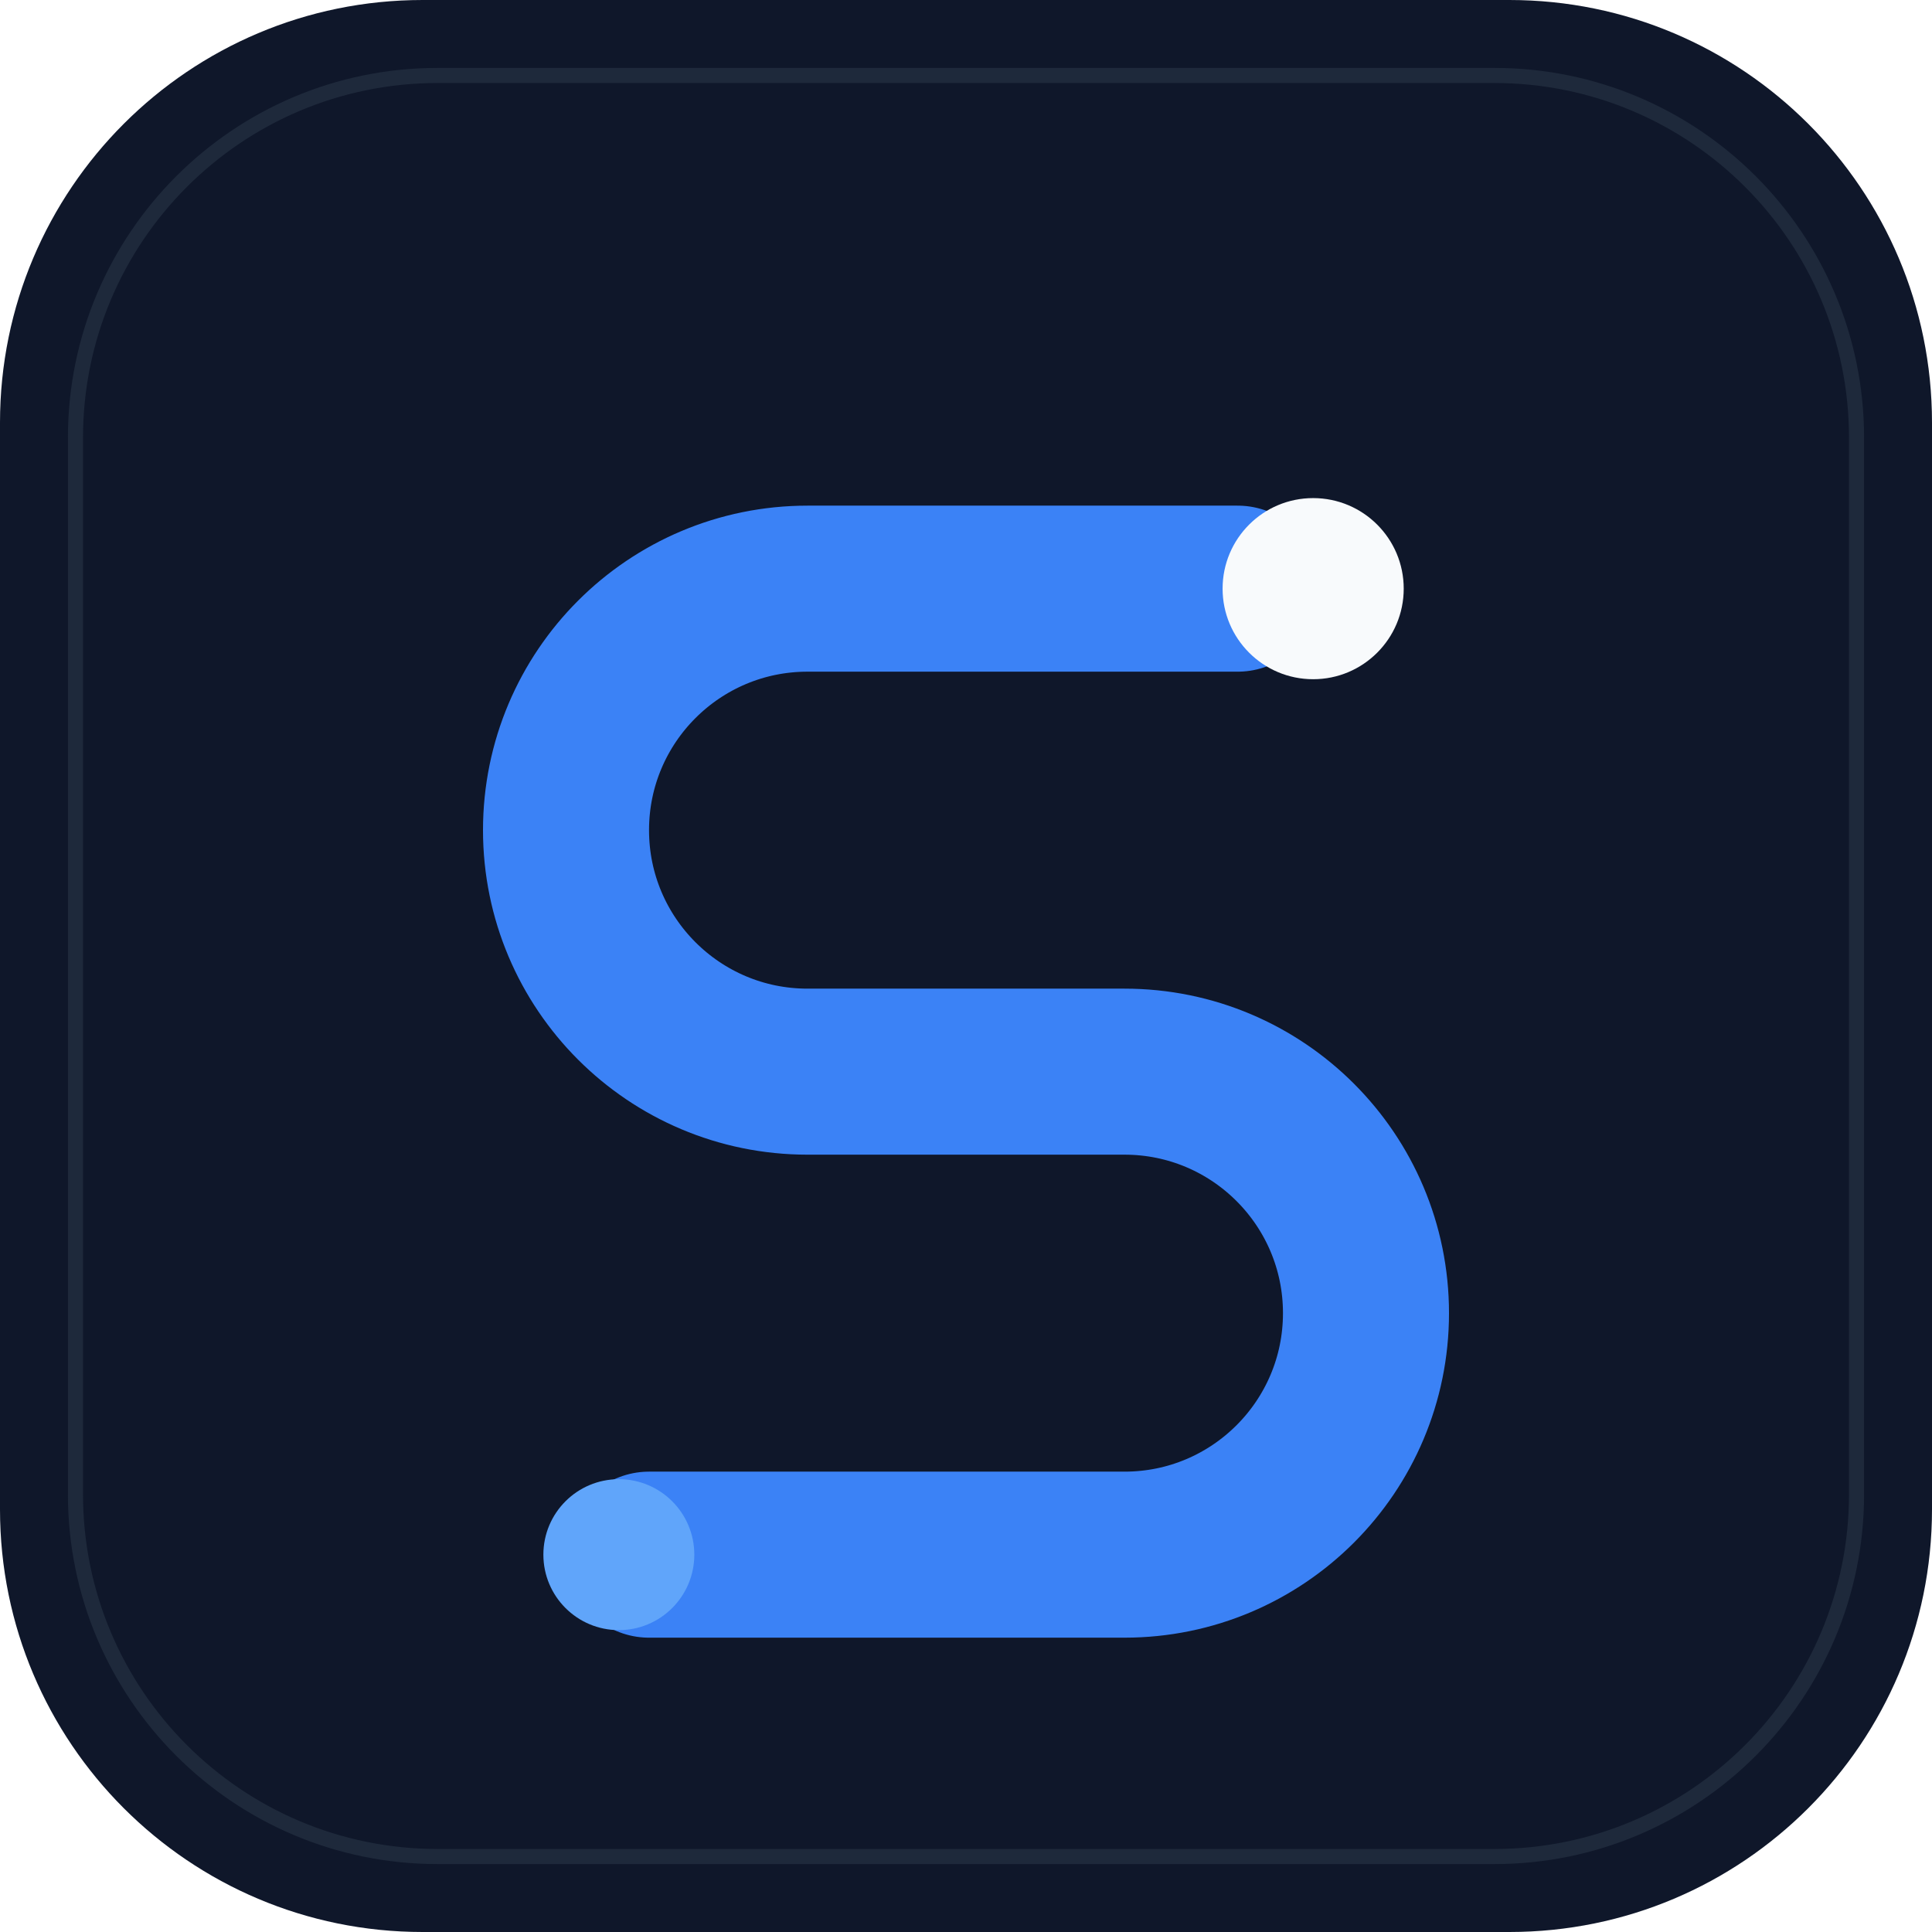
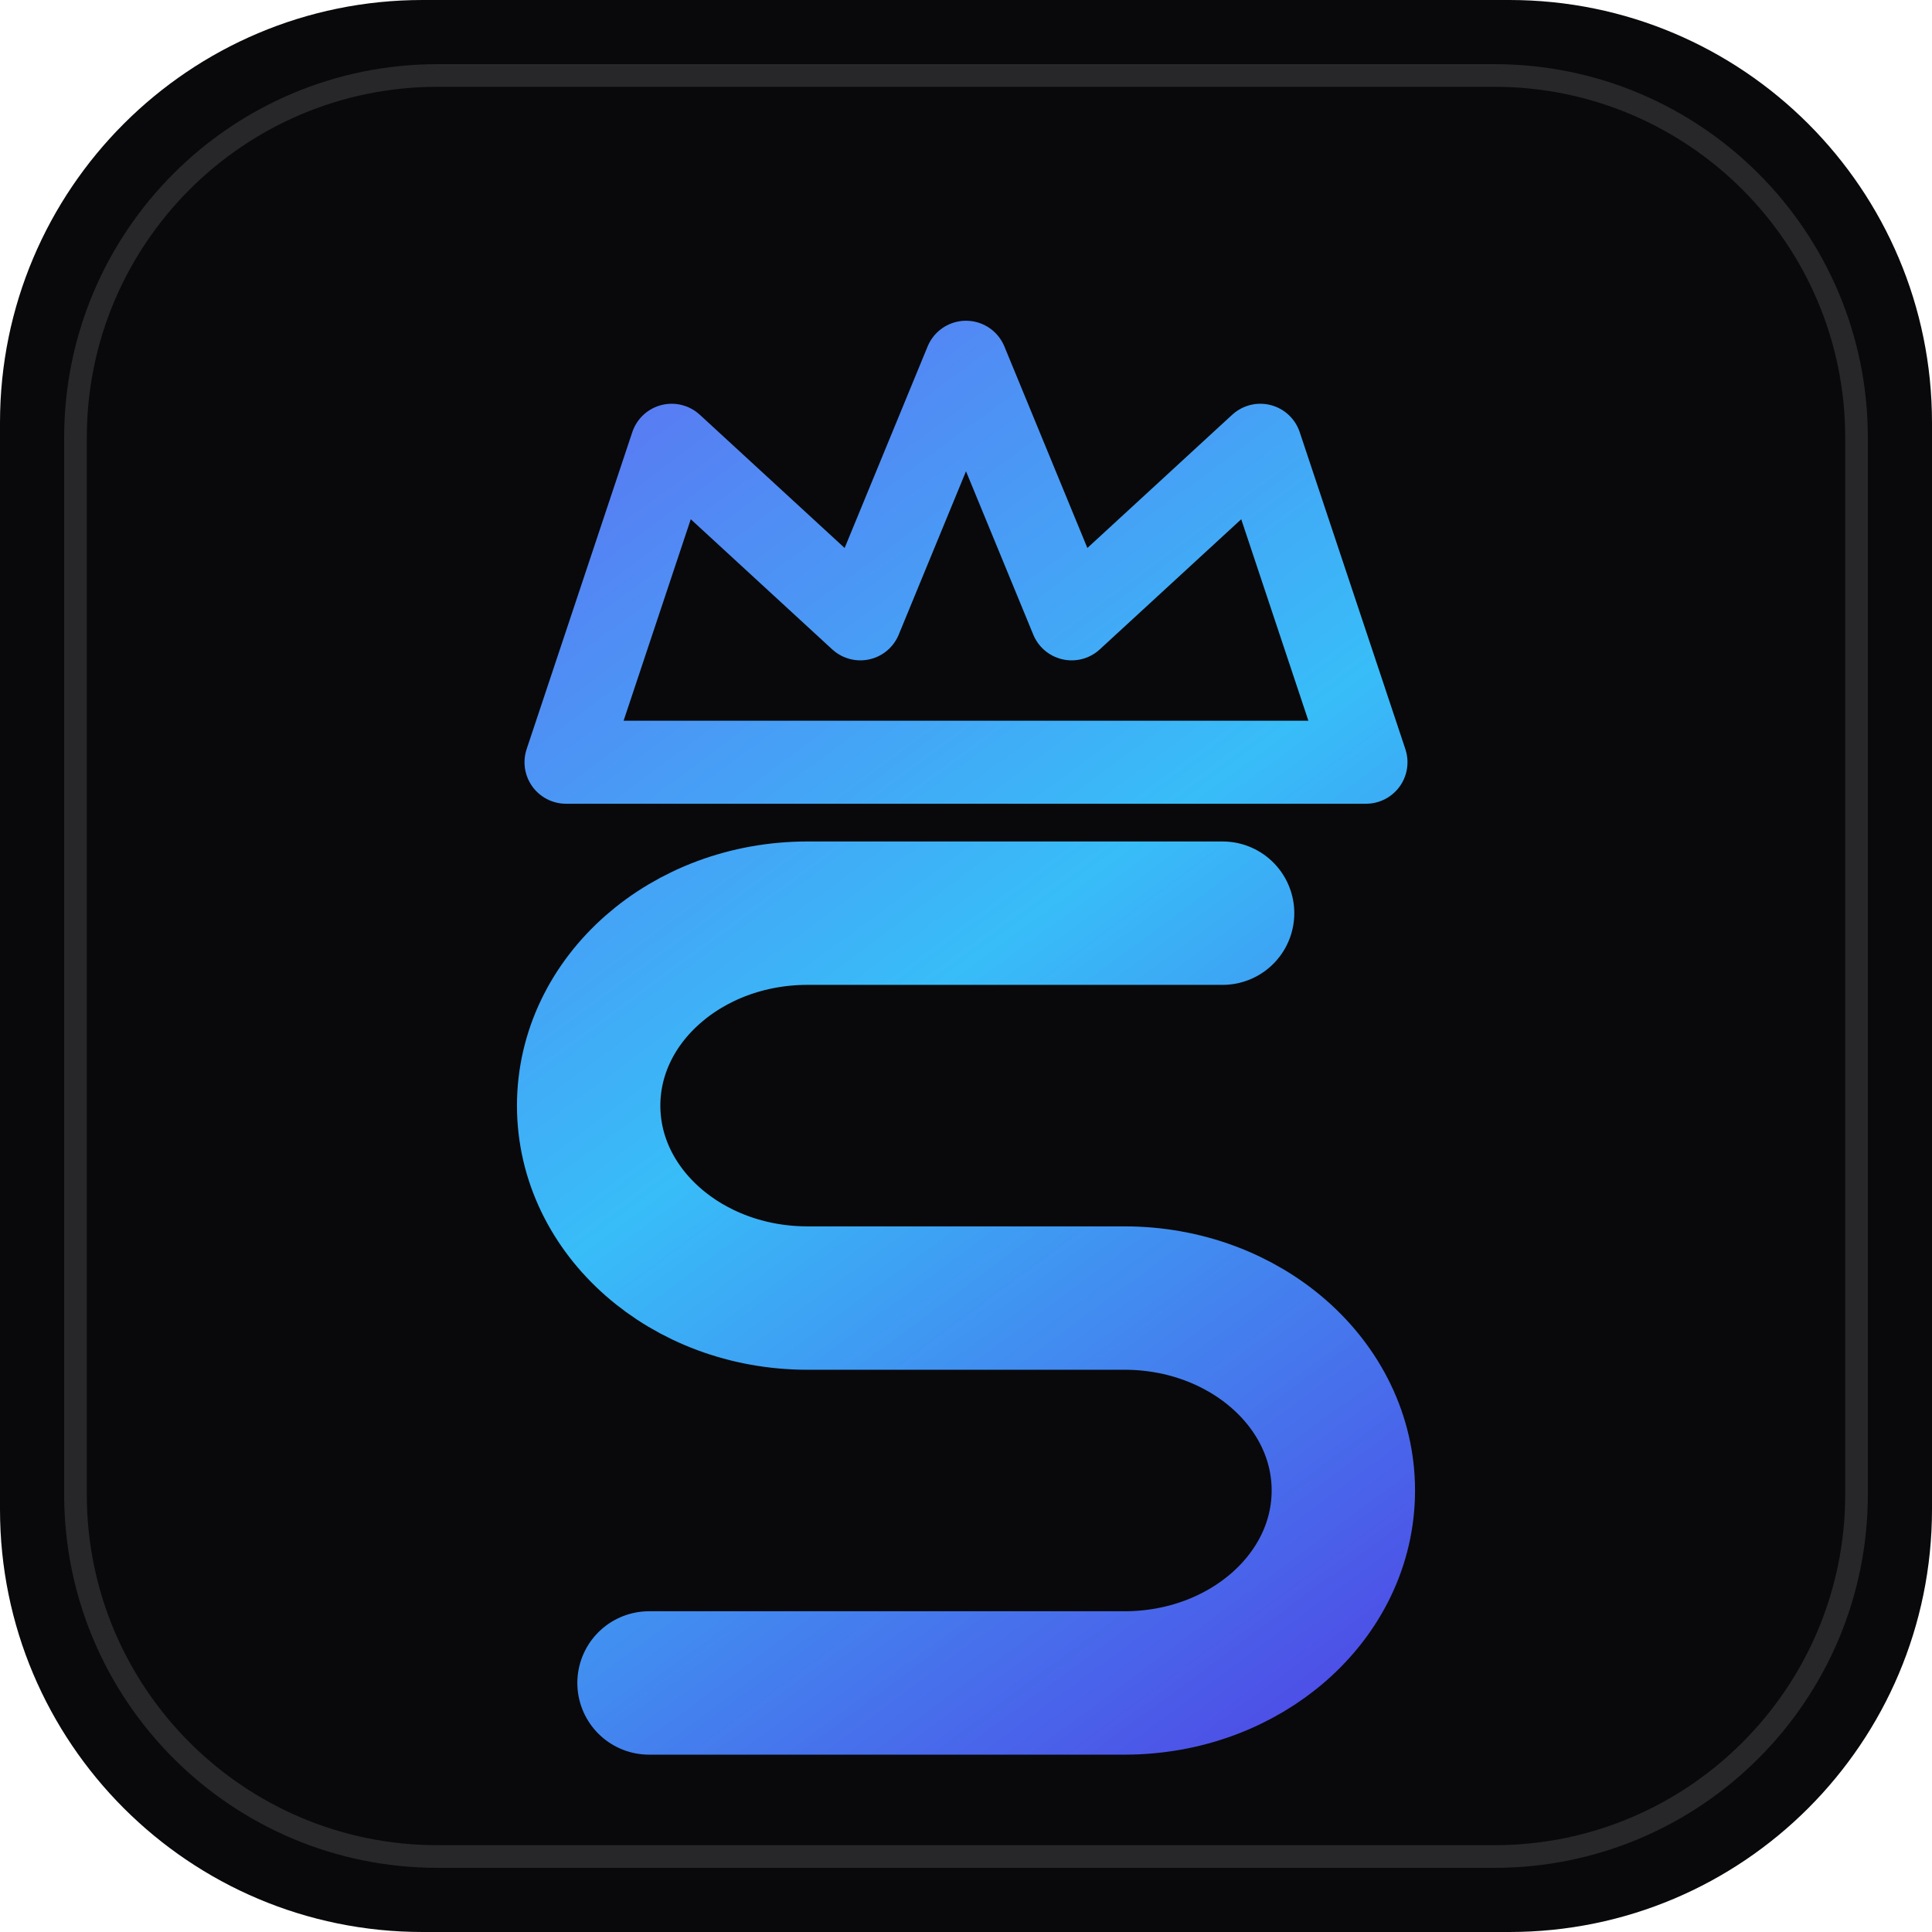
<svg xmlns="http://www.w3.org/2000/svg" viewBox="0 0 512 512" fill="none">
-   <rect width="512" height="512" rx="112" fill="#0F172A" />
-   <rect x="20" y="20" width="472" height="472" rx="96" stroke="#1E293B" stroke-width="4" />
-   <path d="M328 156H214C178.654 156 150 184.654 150 220C150 255.346 178.654 284 214 284H298C333.346 284 362 312.654 362 348C362 383.346 333.346 412 298 412H172" stroke="#3B82F6" stroke-width="44" stroke-linecap="round" />
-   <circle cx="348" cy="156" r="24" fill="#F8FAFC" />
-   <circle cx="164" cy="412" r="20" fill="#60A5FA" />
+   <defs>
+     <linearGradient id="sakoCrownGrad" x1="120" y1="72" x2="392" y2="440" gradientUnits="userSpaceOnUse">
+       <stop offset="0%" stop-color="#6366F1" />
+       <stop offset="50%" stop-color="#38BDF8" />
+       <stop offset="100%" stop-color="#4F46E5" />
+     </linearGradient>
+   </defs>
+   <rect width="512" height="512" rx="112" fill="#09090B" />
+   <rect x="20" y="20" width="472" height="472" rx="96" stroke="#27272A" stroke-width="6" />
+   <path d="M150 202L178 118L228 164L256 96L284 164L334 118L362 202H150Z" stroke="url(#sakoCrownGrad)" stroke-width="22" stroke-linejoin="round" stroke-linecap="round" />
+   <path d="M324 242H214C181.967 242 156 264.833 156 293C156 321.167 181.967 344 214 344H298C330.033 344 356 366.833 356 395C356 423.167 330.033 446 298 446H172" stroke="url(#sakoCrownGrad)" stroke-width="38" stroke-linecap="round" />
</svg>
